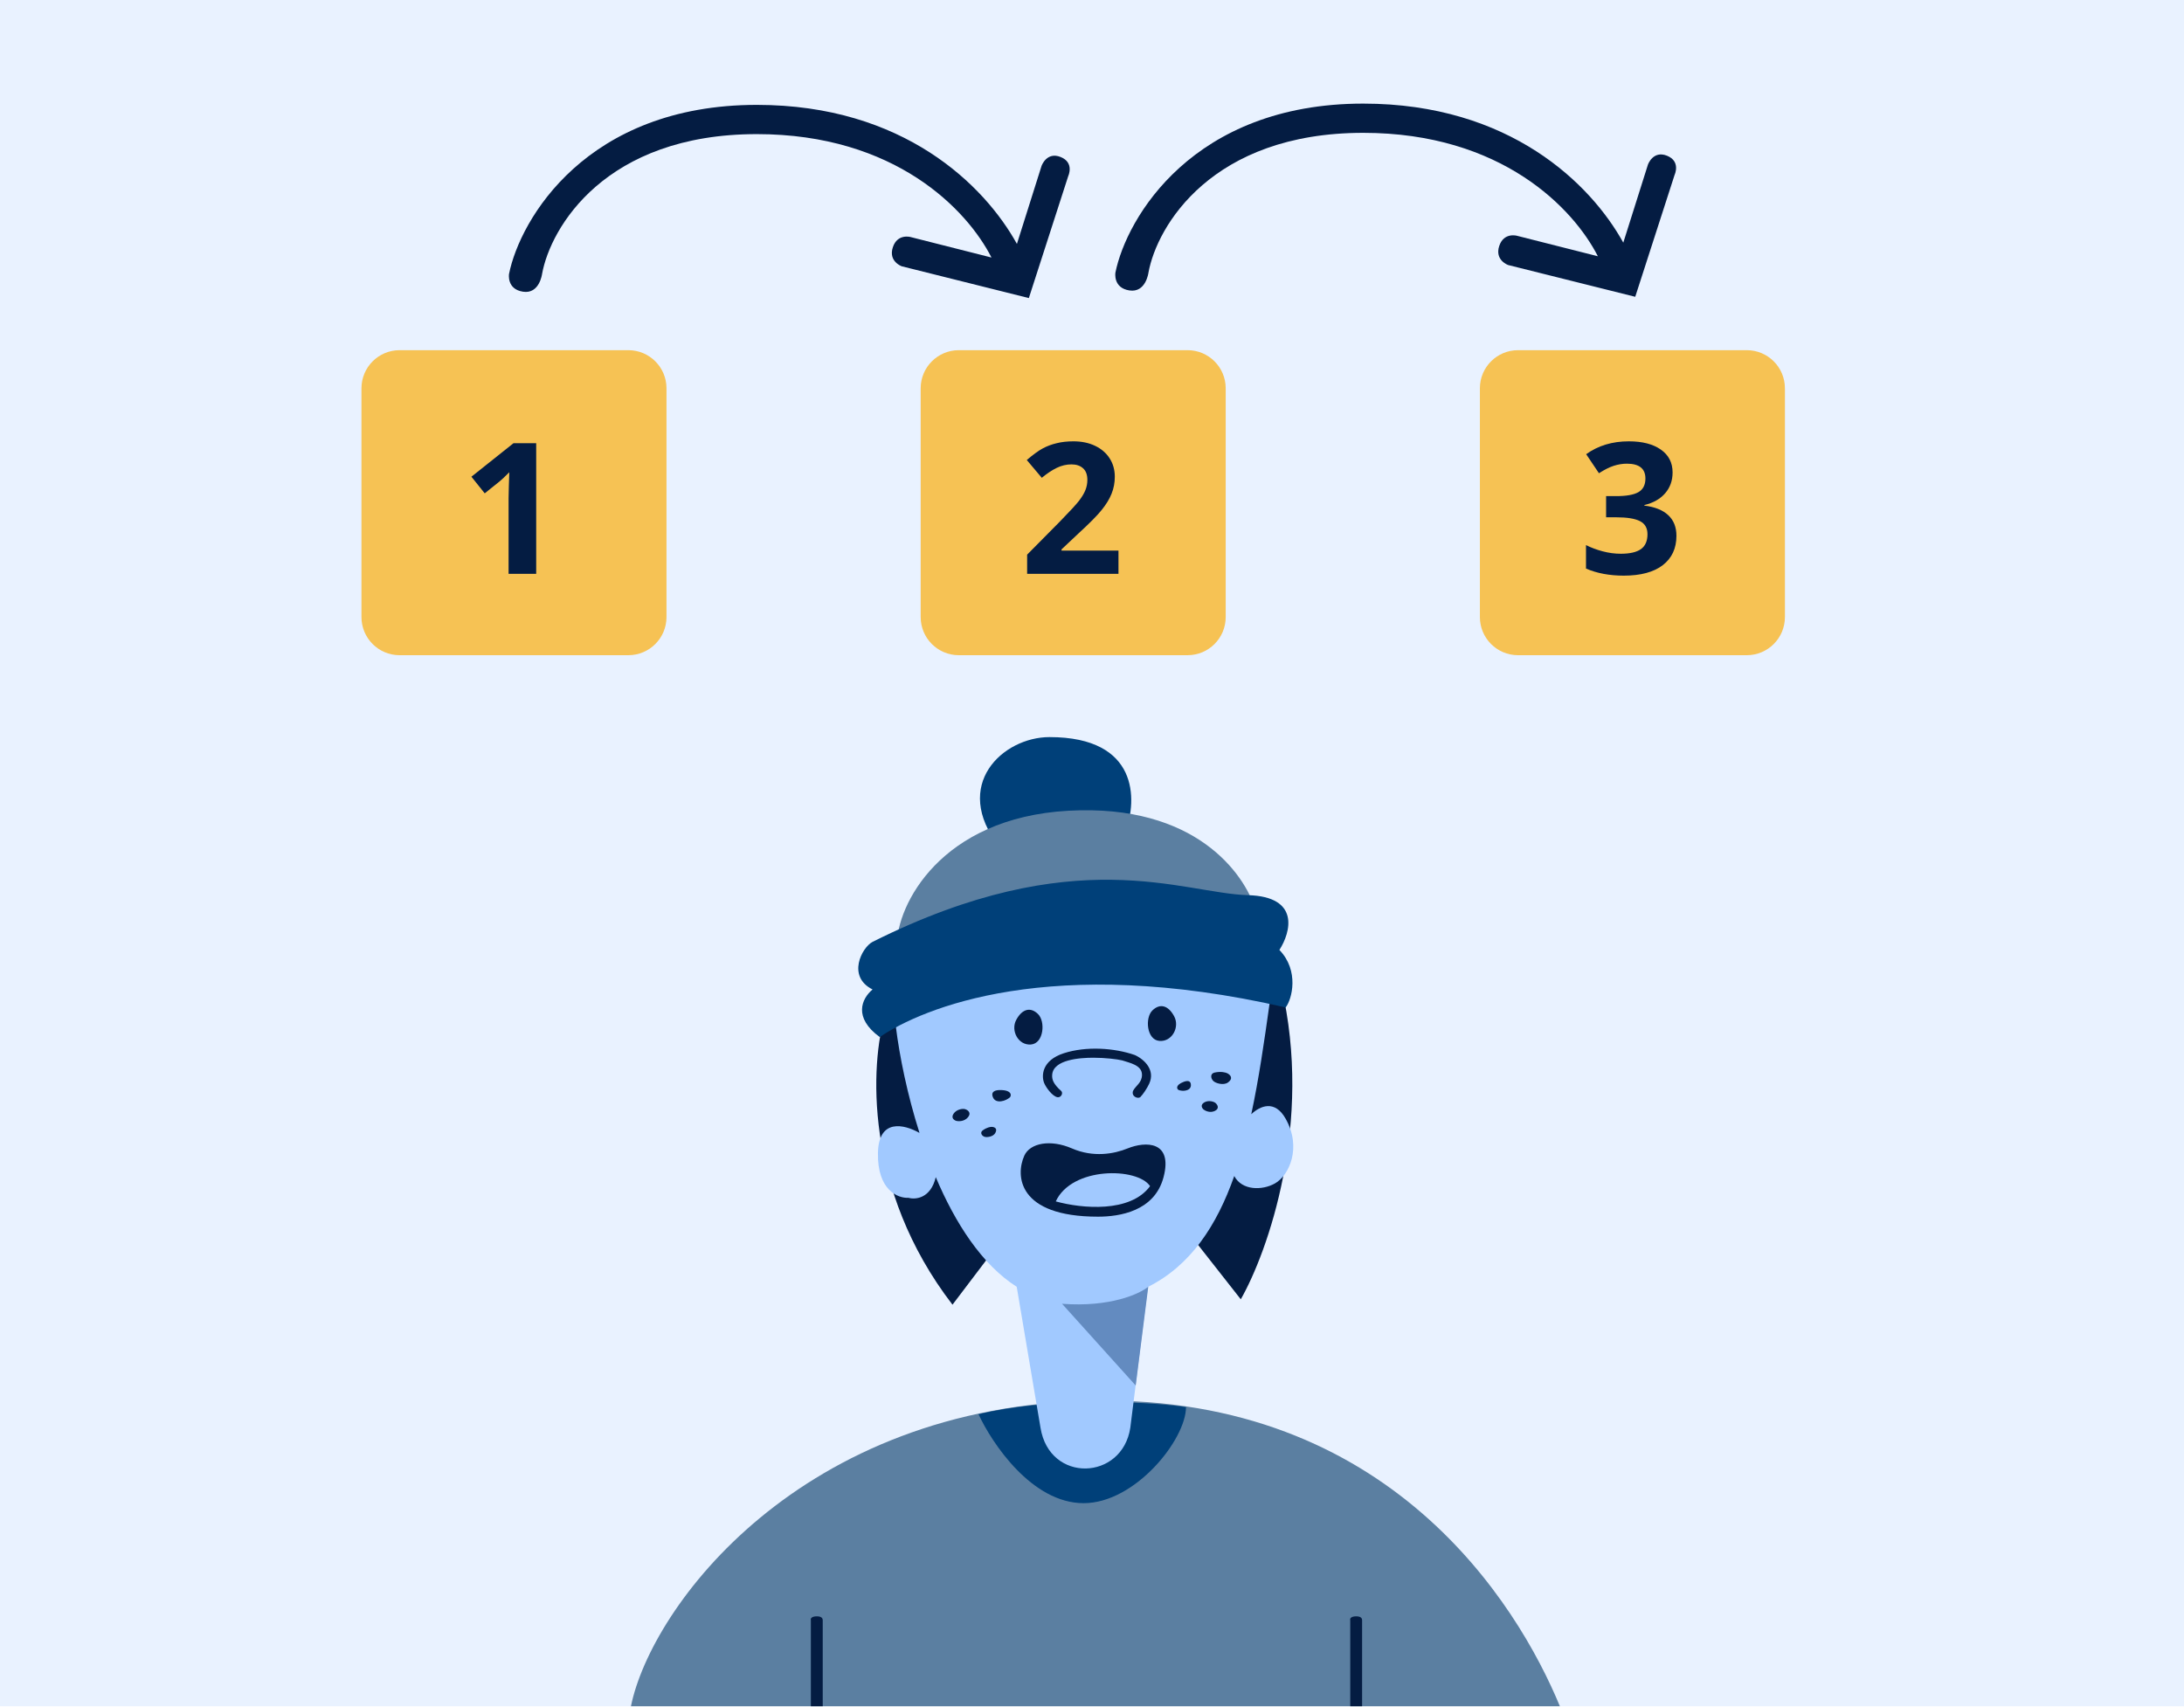
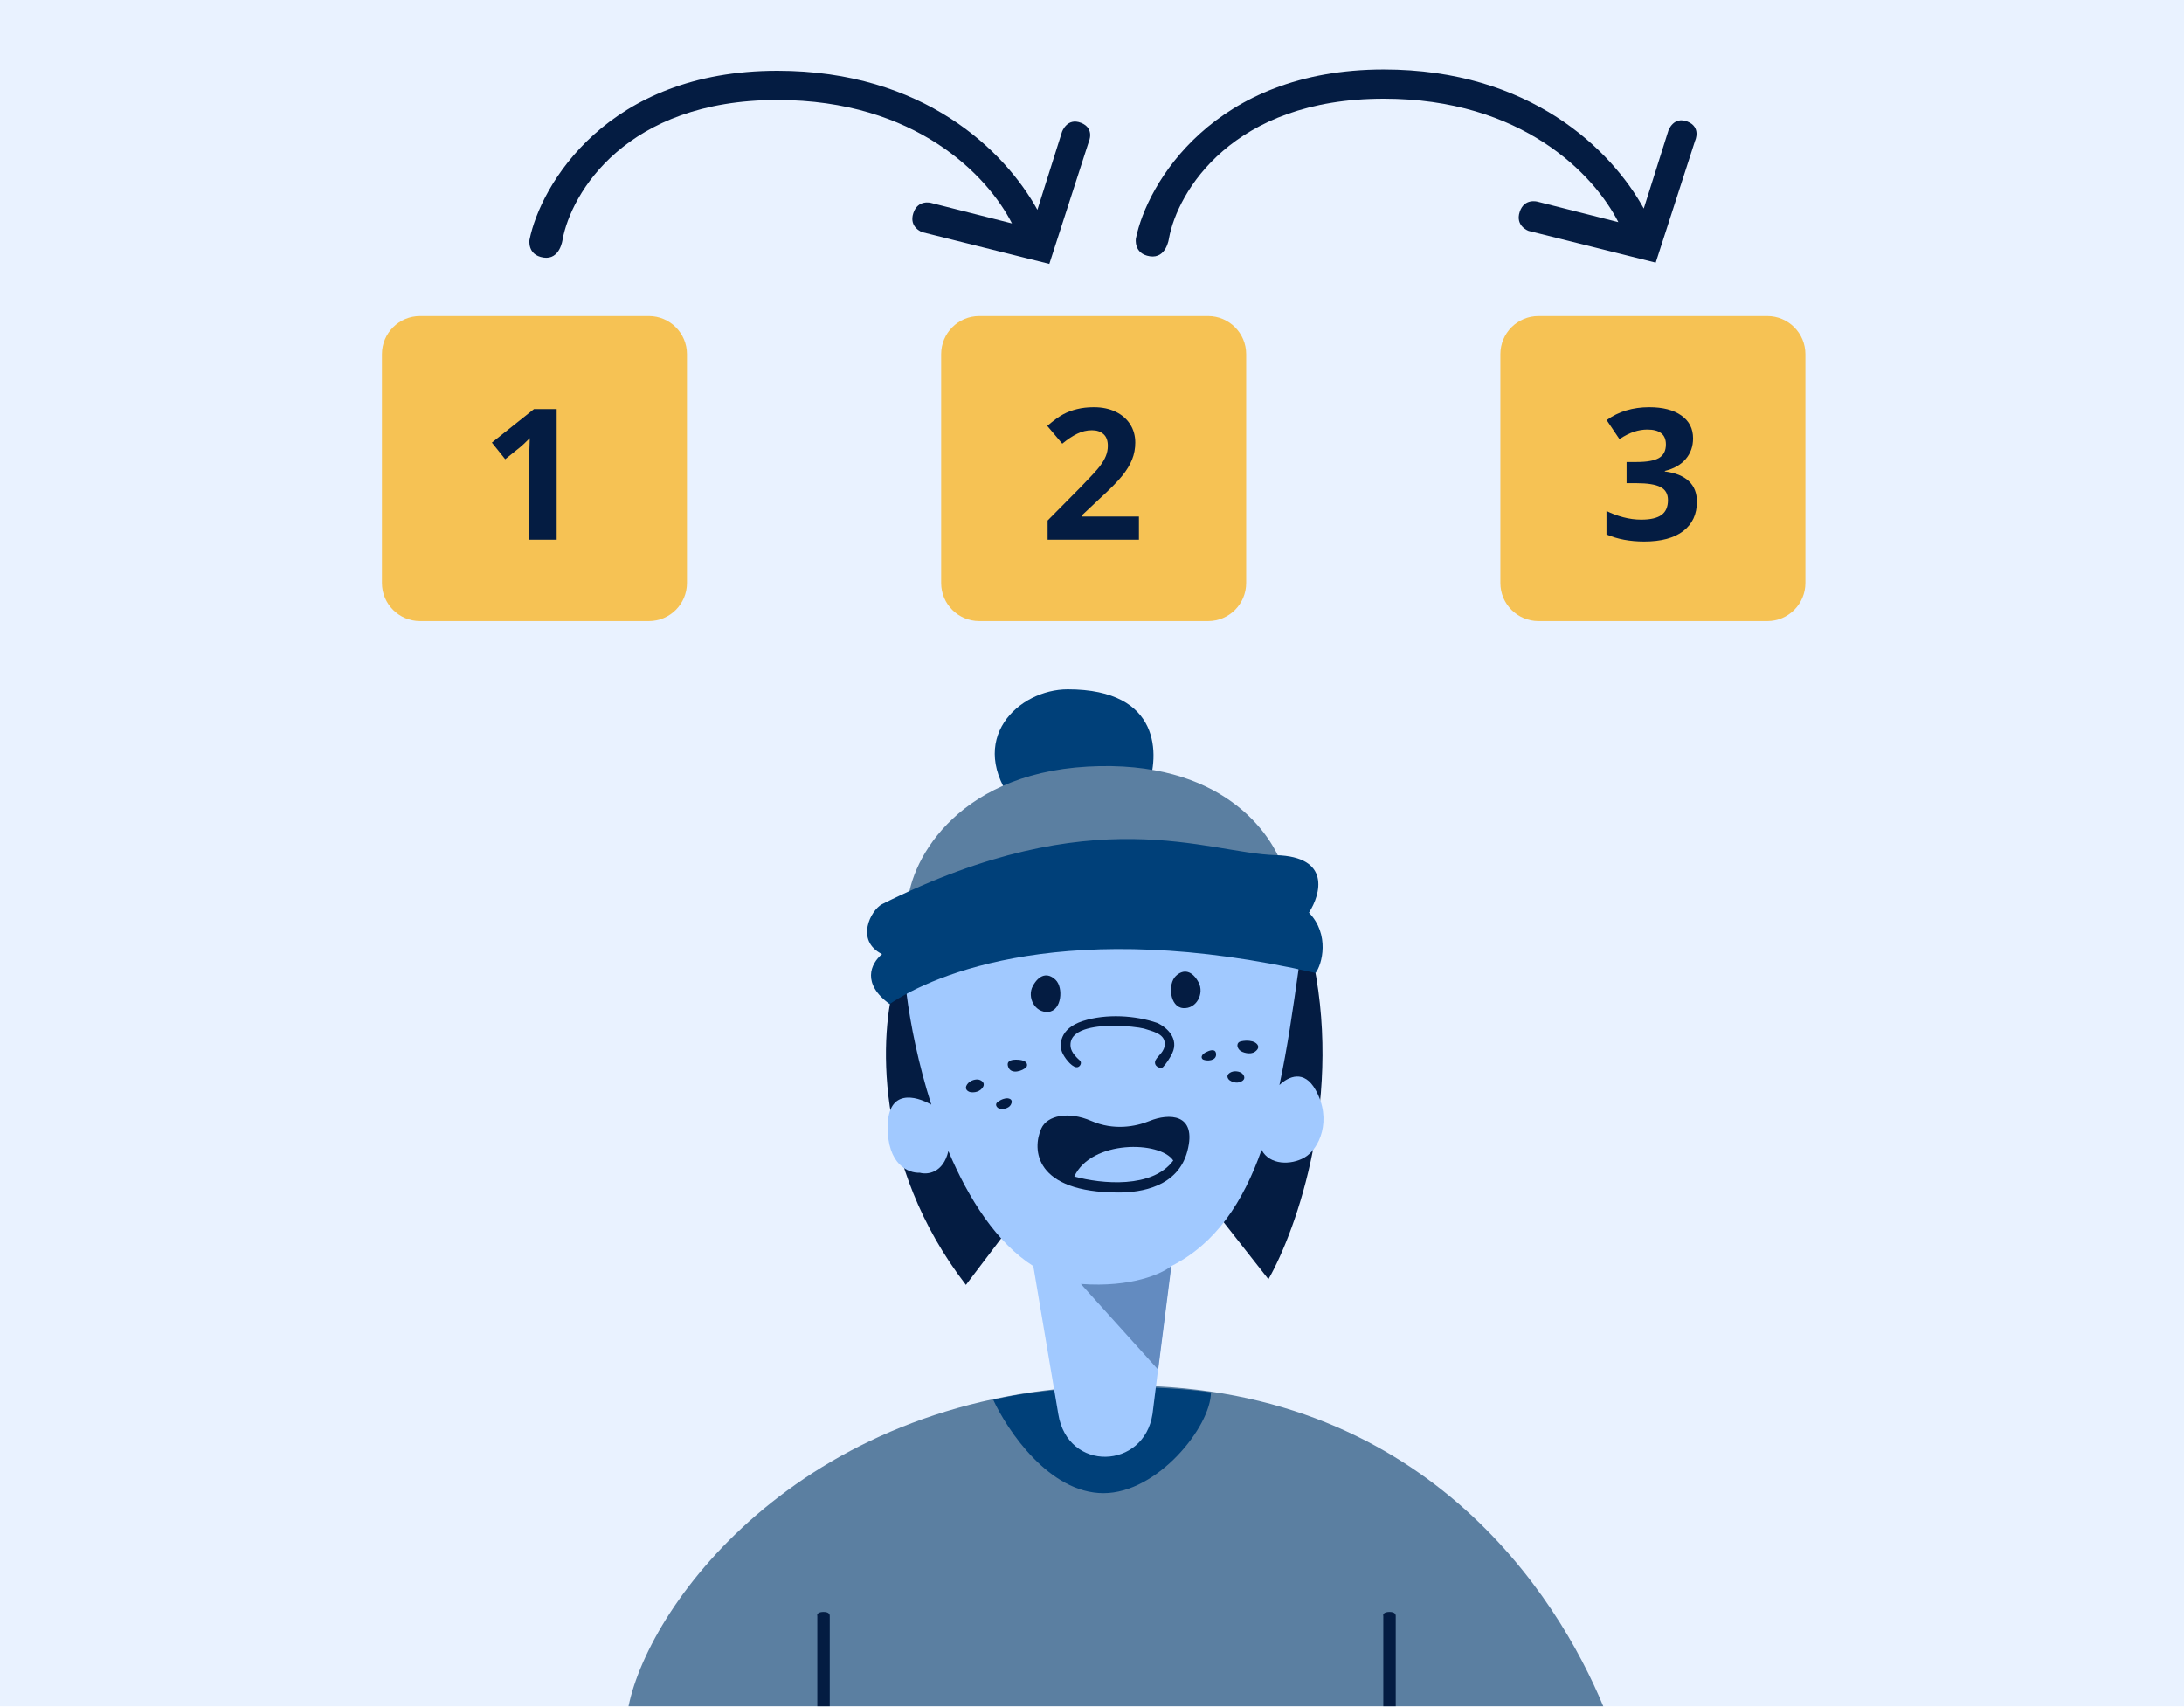
- <svg xmlns="http://www.w3.org/2000/svg" width="320" height="250" viewBox="0 0 320 250" fill="none">
-   <rect width="320" height="250" fill="#E9F2FF" />
-   <path d="M228.554 250H92.446C95.432 235.362 117.309 205.913 160.399 205.227C203.49 204.541 222.261 234.79 228.554 250Z" fill="#5B7FA1" />
-   <path d="M158.771 220.246C151.192 220.246 145.349 211.474 143.375 207.219C152.981 204.85 167.149 205.201 173.773 206.166C173.773 210.903 166.351 220.246 158.771 220.246Z" fill="#004079" />
-   <path d="M118.808 250V237.395C118.712 237.111 118.982 236.828 119.677 236.828C120.372 236.828 120.546 237.111 120.546 237.395V250H118.808Z" fill="#041C42" />
-   <path d="M197.839 250V237.395C197.743 237.111 198.013 236.828 198.708 236.828C199.403 236.828 199.576 237.111 199.576 237.395V250H197.839Z" fill="#041C42" />
-   <path d="M139.559 191.165C126.505 174.216 127.541 155.767 129.69 148.661C151.902 121.712 177.633 134.625 187.721 144.45C192.458 164.557 185.747 183.445 181.8 190.375L160.614 163.399L139.559 191.165Z" fill="#041C42" />
-   <path fill-rule="evenodd" clip-rule="evenodd" d="M137.109 172.477C139.946 179.178 143.84 185.274 148.97 188.543L152.455 209.193C153.771 217.351 164.43 216.957 165.614 209.193L168.193 188.563C174.465 185.422 178.285 179.565 180.843 172.314C181.982 174.466 184.95 174.441 186.8 173.4C188.905 172.216 190.748 168.137 188.379 163.926C186.778 161.079 184.625 162.041 183.335 163.255C184.445 158.104 185.237 152.602 186.011 147.082C176.624 135.853 152.534 120.817 131.269 150.504C131.81 154.78 132.929 160.355 134.725 165.996C132.471 164.72 128.735 163.843 128.637 168.926C128.532 174.4 131.576 175.593 133.111 175.506C134.165 175.801 136.377 175.577 137.109 172.477Z" fill="#A1C9FF" />
-   <path d="M155.613 191.033C162.666 191.56 166.974 189.586 168.246 188.533L166.403 203.008L155.613 191.033Z" fill="#638BC0" />
-   <path d="M164.956 121.685L146.402 124.054C139.349 115.001 146.95 108 153.771 108C166.93 108 166.579 117.299 164.956 121.685Z" fill="#004079" />
-   <path d="M183.905 133.134L131.401 138.529C131.401 132.607 137.796 119.843 156.534 118.79C175.273 117.738 182.326 128.133 183.905 133.134Z" fill="#5B7FA1" />
-   <path d="M188.379 147.609C153.955 139.713 135.085 147.74 128.9 151.951C125.005 149.109 126.225 146.337 127.848 144.977C124.058 143.082 126.268 138.836 127.848 138.003C157.587 123.133 173.246 130.897 182.852 131.16C190.537 131.37 189.125 136.599 187.458 139.187C190.405 142.24 189.3 146.424 188.379 147.609Z" fill="#004079" />
-   <path d="M170.483 172.479C169.167 177.48 164.035 178.269 160.877 178.269C149.086 178.269 148.77 172.216 150.086 169.321C150.924 167.479 153.902 166.9 157.06 168.268C160.219 169.637 163.245 169.07 165.219 168.268C167.851 167.199 171.881 167.165 170.483 172.479Z" fill="#041C42" />
-   <path d="M143.974 165.636C144.581 165.181 145.114 165.11 145.289 165.11C145.64 165.11 146.237 165.294 145.816 166.031C145.515 166.558 144.588 166.689 144.237 166.558C143.808 166.397 143.579 165.933 143.974 165.636Z" fill="#041C42" />
-   <path d="M177.954 157.155C178.915 156.944 179.581 157.147 179.788 157.241C180.202 157.43 180.807 157.967 179.914 158.61C179.277 159.069 178.113 158.726 177.77 158.383C177.35 157.962 177.33 157.292 177.954 157.155Z" fill="#041C42" />
-   <path d="M154.692 176.032C158.508 177.085 165.614 177.743 168.509 173.795C166.667 171.032 157.061 170.9 154.692 176.032Z" fill="#A1C9FF" />
-   <path d="M139.719 163.179C140.14 162.548 141.035 162.39 141.43 162.521C141.855 162.663 142.351 163.074 141.825 163.706C141.298 164.337 140.465 164.32 140.114 164.232C139.807 164.144 139.298 163.811 139.719 163.179Z" fill="#041C42" />
-   <path d="M176.414 161.549C177.002 161.171 177.821 161.367 178.109 161.623C178.419 161.899 178.691 162.428 178.013 162.766C177.335 163.105 176.633 162.784 176.366 162.581C176.137 162.394 175.825 161.926 176.414 161.549Z" fill="#041C42" />
-   <path d="M145.481 160.768C145.134 159.901 145.875 159.715 146.533 159.715C148.323 159.715 148.186 160.562 147.981 160.768C147.455 161.294 145.902 161.82 145.481 160.768Z" fill="#041C42" />
-   <path d="M174.492 159.003C174.499 158.265 173.907 158.333 173.429 158.515C172.127 159.011 172.466 159.601 172.673 159.696C173.204 159.94 174.482 159.899 174.492 159.003Z" fill="#041C42" />
-   <path d="M154.166 157.478C154.328 155.241 158.245 154.978 160.219 154.978C161.929 154.978 163.728 155.197 164.43 155.372C165.439 155.723 167.325 156.03 167.325 157.478C167.325 158.662 166.404 159.057 166.009 159.846C165.746 160.636 166.667 161.031 167.061 160.768C167.483 160.346 168.06 159.474 168.377 158.794C169.299 156.82 167.719 155.241 166.272 154.583C163.245 153.53 159.14 153.267 155.876 154.32C152.613 155.372 152.587 157.653 152.981 158.662C153.245 159.335 154.218 160.662 154.955 160.768C155.482 160.843 155.815 160.143 155.482 159.846C154.297 158.794 154.118 158.136 154.166 157.478Z" fill="#041C42" />
-   <path d="M148.902 149.428C149.754 147.851 150.959 147.487 152.082 148.57C153.205 149.653 152.935 152.883 151.064 153.041C149.194 153.199 148.05 151.005 148.902 149.428Z" fill="#041C42" />
-   <path d="M172.035 148.901C171.183 147.324 169.978 146.961 168.855 148.044C167.732 149.127 168.002 152.357 169.872 152.515C171.743 152.673 172.887 150.479 172.035 148.901Z" fill="#041C42" />
-   <path fill-rule="evenodd" clip-rule="evenodd" d="M79.425 40.135C80.667 33.307 88.699 19.651 110.896 19.651C131.189 19.651 141.719 30.753 145.273 37.733L133.429 34.734C133.429 34.734 131.5 34.176 130.822 36.224C130.129 38.316 132.125 39.017 132.125 39.017L150.747 43.673L156.52 25.796C156.52 25.796 157.451 23.822 155.402 23.003C153.354 22.183 152.609 24.306 152.609 24.306L148.999 35.739C144.256 27.155 132.388 15.367 110.896 15.367C85.943 15.367 76.198 32.127 74.584 40.135C74.584 40.135 74.211 42.369 76.632 42.742C79.053 43.114 79.425 40.135 79.425 40.135Z" fill="#041C42" />
-   <path fill-rule="evenodd" clip-rule="evenodd" d="M168.272 39.948C169.513 33.12 177.546 19.464 199.743 19.464C220.036 19.464 230.565 30.567 234.119 37.547L222.276 34.548C222.276 34.548 220.347 33.989 219.669 36.038C218.976 38.13 220.972 38.831 220.972 38.831L239.594 43.486L245.367 25.61C245.367 25.61 246.297 23.636 244.249 22.816C242.2 21.997 241.456 24.12 241.456 24.12L237.845 35.553C233.102 26.969 221.234 15.181 199.743 15.181C174.79 15.181 165.044 31.941 163.43 39.948C163.43 39.948 163.058 42.183 165.479 42.555C167.899 42.928 168.272 39.948 168.272 39.948Z" fill="#041C42" />
-   <path d="M134.898 56.894C134.898 53.809 137.399 51.308 140.484 51.308H174.003C177.089 51.308 179.59 53.809 179.59 56.894V90.413C179.59 93.499 177.089 96 174.003 96H140.484C137.399 96 134.898 93.499 134.898 90.413V56.894Z" fill="#F6C254" />
-   <path d="M216.834 56.894C216.834 53.809 219.335 51.308 222.42 51.308H255.939C259.025 51.308 261.526 53.809 261.526 56.894V90.413C261.526 93.499 259.025 96 255.939 96H222.42C219.335 96 216.834 93.499 216.834 90.413V56.894Z" fill="#F6C254" />
-   <path d="M52.962 56.894C52.962 53.809 55.463 51.308 58.548 51.308H92.067C95.153 51.308 97.654 53.809 97.654 56.894V90.413C97.654 93.499 95.153 96 92.067 96H58.548C55.463 96 52.962 93.499 52.962 90.413V56.894Z" fill="#F6C254" />
-   <path d="M78.564 84.082H74.518V73.005L74.557 71.185L74.623 69.195C73.951 69.867 73.484 70.308 73.222 70.517L71.022 72.285L69.071 69.849L75.238 64.939H78.564V84.082Z" fill="#041C42" />
-   <path d="M163.878 84.082H150.496V81.267L155.302 76.409C156.725 74.951 157.654 73.943 158.091 73.385C158.527 72.817 158.841 72.294 159.033 71.814C159.225 71.333 159.321 70.836 159.321 70.321C159.321 69.553 159.108 68.981 158.68 68.606C158.261 68.23 157.698 68.043 156.991 68.043C156.249 68.043 155.529 68.213 154.83 68.553C154.132 68.894 153.403 69.378 152.644 70.007L150.444 67.401C151.387 66.598 152.168 66.031 152.788 65.699C153.408 65.367 154.084 65.114 154.817 64.939C155.55 64.756 156.371 64.664 157.279 64.664C158.475 64.664 159.531 64.883 160.447 65.319C161.364 65.756 162.075 66.367 162.582 67.152C163.088 67.938 163.341 68.837 163.341 69.849C163.341 70.731 163.184 71.56 162.87 72.337C162.564 73.105 162.084 73.895 161.429 74.707C160.784 75.519 159.64 76.675 157.999 78.177L155.537 80.494V80.678H163.878V84.082Z" fill="#041C42" />
-   <path d="M245.068 69.221C245.068 70.417 244.705 71.434 243.981 72.272C243.256 73.11 242.239 73.686 240.93 74V74.079C242.475 74.271 243.645 74.742 244.439 75.493C245.233 76.235 245.631 77.239 245.631 78.504C245.631 80.346 244.963 81.782 243.627 82.812C242.292 83.833 240.384 84.344 237.905 84.344C235.828 84.344 233.986 83.999 232.38 83.309V79.866C233.122 80.241 233.938 80.547 234.828 80.782C235.719 81.018 236.6 81.136 237.473 81.136C238.809 81.136 239.795 80.909 240.432 80.455C241.07 80.001 241.388 79.272 241.388 78.269C241.388 77.37 241.022 76.732 240.288 76.357C239.555 75.981 238.386 75.794 236.779 75.794H235.326V72.691H236.806C238.29 72.691 239.372 72.499 240.053 72.115C240.742 71.722 241.087 71.054 241.087 70.111C241.087 68.662 240.179 67.938 238.364 67.938C237.735 67.938 237.094 68.043 236.439 68.252C235.793 68.462 235.073 68.824 234.279 69.339L232.406 66.55C234.152 65.293 236.234 64.664 238.652 64.664C240.633 64.664 242.196 65.066 243.339 65.869C244.491 66.672 245.068 67.789 245.068 69.221Z" fill="#041C42" />
+ <svg xmlns="http://www.w3.org/2000/svg" width="320px" height="250px" viewBox="0 0 320 250" version="1.1">
+   <g id="Page-1" stroke="none" stroke-width="1" fill="none" fill-rule="evenodd">
+     <g id="onboarding-como-funciona">
+       <rect id="Rectangle" fill="#E9F2FF" fill-rule="nonzero" x="0" y="0" width="320" height="250" />
+       <path d="M234.909,250 L92.091,250 C95.225,234.64 118.18,203.74 163.394,203.02 C208.609,202.3 228.306,234.04 234.909,250 Z" id="Path" fill="#5B7FA1" fill-rule="nonzero" />
+       <path d="M161.686,218.78 C153.733,218.78 147.602,209.575 145.531,205.11 C155.611,202.625 170.477,202.993 177.427,204.005 C177.427,208.976 169.639,218.78 161.686,218.78 Z" id="Path" fill="#004079" fill-rule="nonzero" />
+       <path d="M119.753,250 L119.753,236.773 C119.651,236.476 119.935,236.179 120.664,236.179 C121.394,236.179 121.576,236.476 121.576,236.773 L121.576,250 L119.753,250 Z" id="Path" fill="#041C42" fill-rule="nonzero" />
+       <path d="M202.68,250 L202.68,236.773 C202.578,236.476 202.862,236.179 203.591,236.179 C204.32,236.179 204.503,236.476 204.503,236.773 L204.503,250 L202.68,250 Z" id="Path" fill="#041C42" fill-rule="nonzero" />
+       <path d="M141.527,188.265 C127.83,170.48 128.916,151.122 131.171,143.666 C154.479,115.388 181.477,128.938 192.063,139.247 C197.034,160.345 189.992,180.164 185.85,187.436 L163.619,159.13 L141.527,188.265 Z" id="Path" fill="#041C42" fill-rule="nonzero" />
+       <path d="M138.956,168.656 C141.932,175.687 146.019,182.083 151.402,185.513 L155.059,207.181 C156.439,215.742 167.624,215.328 168.866,207.181 L171.572,185.534 C178.153,182.239 182.162,176.093 184.846,168.484 C186.041,170.742 189.155,170.716 191.097,169.624 C193.306,168.382 195.239,164.101 192.753,159.683 C191.073,156.696 188.815,157.705 187.461,158.978 C188.626,153.574 189.456,147.8 190.268,142.009 C180.419,130.226 155.141,114.449 132.828,145.599 C133.396,150.086 134.57,155.935 136.454,161.854 C134.089,160.517 130.169,159.596 130.066,164.93 C129.956,170.674 133.15,171.925 134.761,171.833 C135.867,172.143 138.188,171.909 138.956,168.656 Z" id="Path" fill="#A1C9FF" />
+       <path d="M158.372,188.127 C165.773,188.679 170.293,186.608 171.628,185.503 L169.694,200.692 L158.372,188.127 Z" id="Path" fill="#638BC0" fill-rule="nonzero" />
+       <path d="M168.176,115.36 L148.707,117.845 C141.306,108.346 149.282,101 156.439,101 C170.247,101 169.879,110.757 168.176,115.36 Z" id="Path" fill="#004079" fill-rule="nonzero" />
+       <path d="M188.059,127.373 L132.966,133.034 C132.966,126.82 139.677,113.427 159.339,112.322 C179.001,111.218 186.402,122.126 188.059,127.373 Z" id="Path" fill="#5B7FA1" fill-rule="nonzero" />
+       <path d="M192.753,142.561 C156.632,134.277 136.832,142.699 130.343,147.118 C126.255,144.135 127.535,141.226 129.238,139.8 C125.261,137.811 127.581,133.356 129.238,132.482 C160.443,116.879 176.874,125.025 186.954,125.302 C195.018,125.522 193.536,131.009 191.787,133.724 C194.88,136.928 193.72,141.318 192.753,142.561 Z" id="Path" fill="#004079" fill-rule="nonzero" />
+       <path d="M173.975,168.658 C172.594,173.905 167.209,174.733 163.895,174.733 C151.523,174.733 151.192,168.382 152.573,165.344 C153.451,163.411 156.577,162.803 159.891,164.239 C163.205,165.675 166.38,165.081 168.452,164.239 C171.213,163.117 175.442,163.081 173.975,168.658 Z" id="Path" fill="#041C42" fill-rule="nonzero" />
+       <path d="M146.159,161.478 C146.796,161 147.355,160.925 147.54,160.925 C147.908,160.925 148.534,161.119 148.092,161.892 C147.776,162.444 146.803,162.582 146.435,162.444 C145.985,162.275 145.745,161.788 146.159,161.478 Z" id="Path" fill="#041C42" fill-rule="nonzero" />
+       <path d="M181.814,152.578 C182.822,152.357 183.522,152.57 183.739,152.668 C184.173,152.866 184.808,153.43 183.871,154.105 C183.203,154.587 181.981,154.227 181.621,153.866 C181.181,153.425 181.159,152.722 181.814,152.578 Z" id="Path" fill="#041C42" fill-rule="nonzero" />
+       <path d="M157.406,172.386 C161.41,173.49 168.866,174.181 171.904,170.039 C169.971,167.139 159.891,167.001 157.406,172.386 Z" id="Path" fill="#A1C9FF" fill-rule="nonzero" />
+       <path d="M141.695,158.899 C142.137,158.236 143.076,158.071 143.49,158.209 C143.936,158.358 144.456,158.789 143.904,159.452 C143.352,160.114 142.477,160.096 142.109,160.004 C141.787,159.912 141.253,159.562 141.695,158.899 Z" id="Path" fill="#041C42" fill-rule="nonzero" />
+       <path d="M180.198,157.188 C180.815,156.792 181.675,156.998 181.977,157.267 C182.302,157.556 182.588,158.111 181.876,158.466 C181.165,158.821 180.428,158.484 180.148,158.271 C179.908,158.075 179.581,157.584 180.198,157.188 Z" id="Path" fill="#041C42" fill-rule="nonzero" />
+       <path d="M147.74,156.369 C147.377,155.46 148.155,155.264 148.845,155.264 C150.723,155.264 150.579,156.153 150.364,156.369 C149.811,156.921 148.182,157.474 147.74,156.369 Z" id="Path" fill="#041C42" fill-rule="nonzero" />
+       <path d="M178.181,154.517 C178.189,153.743 177.568,153.814 177.066,154.005 C175.7,154.526 176.055,155.144 176.273,155.244 C176.831,155.5 178.172,155.458 178.181,154.517 Z" id="Path" fill="#041C42" fill-rule="nonzero" />
+       <path d="M156.853,152.917 C157.024,150.57 161.134,150.293 163.205,150.293 C165,150.293 166.887,150.524 167.623,150.708 C168.682,151.076 170.661,151.398 170.661,152.917 C170.661,154.16 169.695,154.574 169.28,155.402 C169.004,156.231 169.971,156.645 170.385,156.369 C170.827,155.927 171.432,155.012 171.766,154.298 C172.732,152.227 171.075,150.57 169.556,149.879 C166.381,148.775 162.073,148.498 158.648,149.603 C155.224,150.708 155.196,153.101 155.611,154.16 C155.887,154.865 156.909,156.258 157.682,156.369 C158.234,156.448 158.584,155.713 158.234,155.402 C156.992,154.298 156.803,153.607 156.853,152.917 Z" id="Path" fill="#041C42" fill-rule="nonzero" />
+       <path d="M151.33,144.47 C152.224,142.815 153.489,142.434 154.667,143.57 C155.845,144.707 155.562,148.096 153.599,148.262 C151.636,148.428 150.436,146.125 151.33,144.47 Z" id="Path" fill="#041C42" fill-rule="nonzero" />
+       <path d="M175.604,143.918 C174.71,142.263 173.445,141.881 172.267,143.018 C171.089,144.154 171.372,147.543 173.335,147.709 C175.298,147.875 176.498,145.573 175.604,143.918 Z" id="Path" fill="#041C42" fill-rule="nonzero" />
+       <path d="M82.425,35.135 C83.667,28.307 91.699,14.651 113.896,14.651 C134.189,14.651 144.719,25.753 148.273,32.733 L136.429,29.734 C136.429,29.734 134.5,29.176 133.822,31.224 C133.129,33.316 135.125,34.017 135.125,34.017 L153.747,38.673 L159.52,20.796 C159.52,20.796 160.451,18.822 158.402,18.003 C156.354,17.183 155.609,19.306 155.609,19.306 L151.999,30.739 C147.256,22.155 135.387,10.368 113.896,10.368 C88.943,10.368 79.198,27.127 77.584,35.135 C77.584,35.135 77.211,37.369 79.632,37.742 C82.053,38.114 82.425,35.135 82.425,35.135 Z" id="Path" fill="#041C42" />
+       <path d="M171.272,34.948 C172.513,28.12 180.546,14.464 202.743,14.464 C223.036,14.464 233.565,25.567 237.119,32.547 L225.276,29.548 C225.276,29.548 223.347,28.989 222.668,31.038 C221.976,33.13 223.972,33.831 223.972,33.831 L242.594,38.486 L248.367,20.61 C248.367,20.61 249.297,18.636 247.249,17.816 C245.2,16.997 244.456,19.12 244.456,19.12 L240.845,30.553 C236.102,21.969 224.234,10.181 202.743,10.181 C177.79,10.181 168.044,26.941 166.43,34.948 C166.43,34.948 166.058,37.183 168.479,37.555 C170.899,37.928 171.272,34.948 171.272,34.948 Z" id="Path" fill="#041C42" />
+       <path d="M55.962,51.894 C55.962,48.809 58.463,46.308 61.548,46.308 L95.067,46.308 C98.153,46.308 100.654,48.809 100.654,51.894 L100.654,85.413 C100.654,88.499 98.153,91 95.067,91 L61.548,91 C58.463,91 55.962,88.499 55.962,85.413 L55.962,51.894 Z" class="main-path-1" fill="#F6C254" fill-rule="nonzero" />
+       <path d="M137.898,51.894 C137.898,48.809 140.399,46.308 143.484,46.308 L177.003,46.308 C180.089,46.308 182.59,48.809 182.59,51.894 L182.59,85.413 C182.59,88.499 180.089,91 177.003,91 L143.484,91 C140.399,91 137.898,88.499 137.898,85.413 L137.898,51.894 Z" class="main-path-2" fill="#F6C254" fill-rule="nonzero" />
+       <path d="M219.834,51.894 C219.834,48.809 222.335,46.308 225.42,46.308 L258.939,46.308 C262.025,46.308 264.526,48.809 264.526,51.894 L264.526,85.413 C264.526,88.499 262.025,91 258.939,91 L225.42,91 C222.335,91 219.834,88.499 219.834,85.413 L219.834,51.894 Z" class="main-path-3" fill="#F6C254" fill-rule="nonzero" />
+       <path d="M81.564,79.082 L77.518,79.082 L77.518,68.005 L77.557,66.185 L77.623,64.195 C76.951,64.867 76.484,65.308 76.222,65.517 L74.022,67.285 L72.071,64.849 L78.238,59.939 L81.564,59.939 L81.564,79.082 Z" id="Path" fill="#041C42" fill-rule="nonzero" />
+       <path d="M166.878,79.082 L153.496,79.082 L153.496,76.267 L158.302,71.409 C159.724,69.951 160.654,68.943 161.091,68.385 C161.527,67.817 161.841,67.294 162.033,66.814 C162.225,66.333 162.321,65.836 162.321,65.321 C162.321,64.553 162.108,63.981 161.68,63.606 C161.261,63.23 160.698,63.042 159.991,63.042 C159.249,63.042 158.529,63.213 157.83,63.553 C157.132,63.894 156.403,64.378 155.644,65.007 L153.444,62.401 C154.387,61.598 155.168,61.031 155.788,60.699 C156.407,60.367 157.084,60.114 157.817,59.939 C158.55,59.756 159.371,59.664 160.279,59.664 C161.475,59.664 162.531,59.883 163.447,60.319 C164.364,60.756 165.075,61.367 165.582,62.152 C166.088,62.938 166.341,63.837 166.341,64.849 C166.341,65.731 166.184,66.56 165.87,67.337 C165.564,68.105 165.084,68.895 164.429,69.707 C163.783,70.519 162.64,71.675 160.999,73.177 L158.537,75.494 L158.537,75.678 L166.878,75.678 L166.878,79.082 Z" id="Path" fill="#041C42" fill-rule="nonzero" />
+       <path d="M248.068,64.221 C248.068,65.417 247.705,66.434 246.981,67.272 C246.256,68.11 245.239,68.686 243.93,69 L243.93,69.079 C245.475,69.271 246.645,69.742 247.439,70.493 C248.233,71.235 248.631,72.239 248.631,73.504 C248.631,75.346 247.963,76.782 246.627,77.812 C245.292,78.833 243.384,79.344 240.905,79.344 C238.828,79.344 236.986,78.999 235.38,78.309 L235.38,74.866 C236.122,75.241 236.938,75.547 237.828,75.782 C238.719,76.018 239.6,76.136 240.473,76.136 C241.809,76.136 242.795,75.909 243.432,75.455 C244.07,75.001 244.388,74.272 244.388,73.269 C244.388,72.37 244.022,71.732 243.288,71.357 C242.555,70.981 241.385,70.794 239.779,70.794 L238.326,70.794 L238.326,67.691 L239.806,67.691 C241.289,67.691 242.372,67.499 243.053,67.115 C243.742,66.722 244.087,66.054 244.087,65.111 C244.087,63.662 243.179,62.938 241.364,62.938 C240.735,62.938 240.094,63.042 239.439,63.252 C238.793,63.462 238.073,63.824 237.279,64.339 L235.406,61.55 C237.152,60.293 239.234,59.664 241.652,59.664 C243.633,59.664 245.196,60.066 246.339,60.869 C247.491,61.672 248.068,62.789 248.068,64.221 Z" id="Path" fill="#041C42" fill-rule="nonzero" />
+     </g>
+   </g>
</svg>
